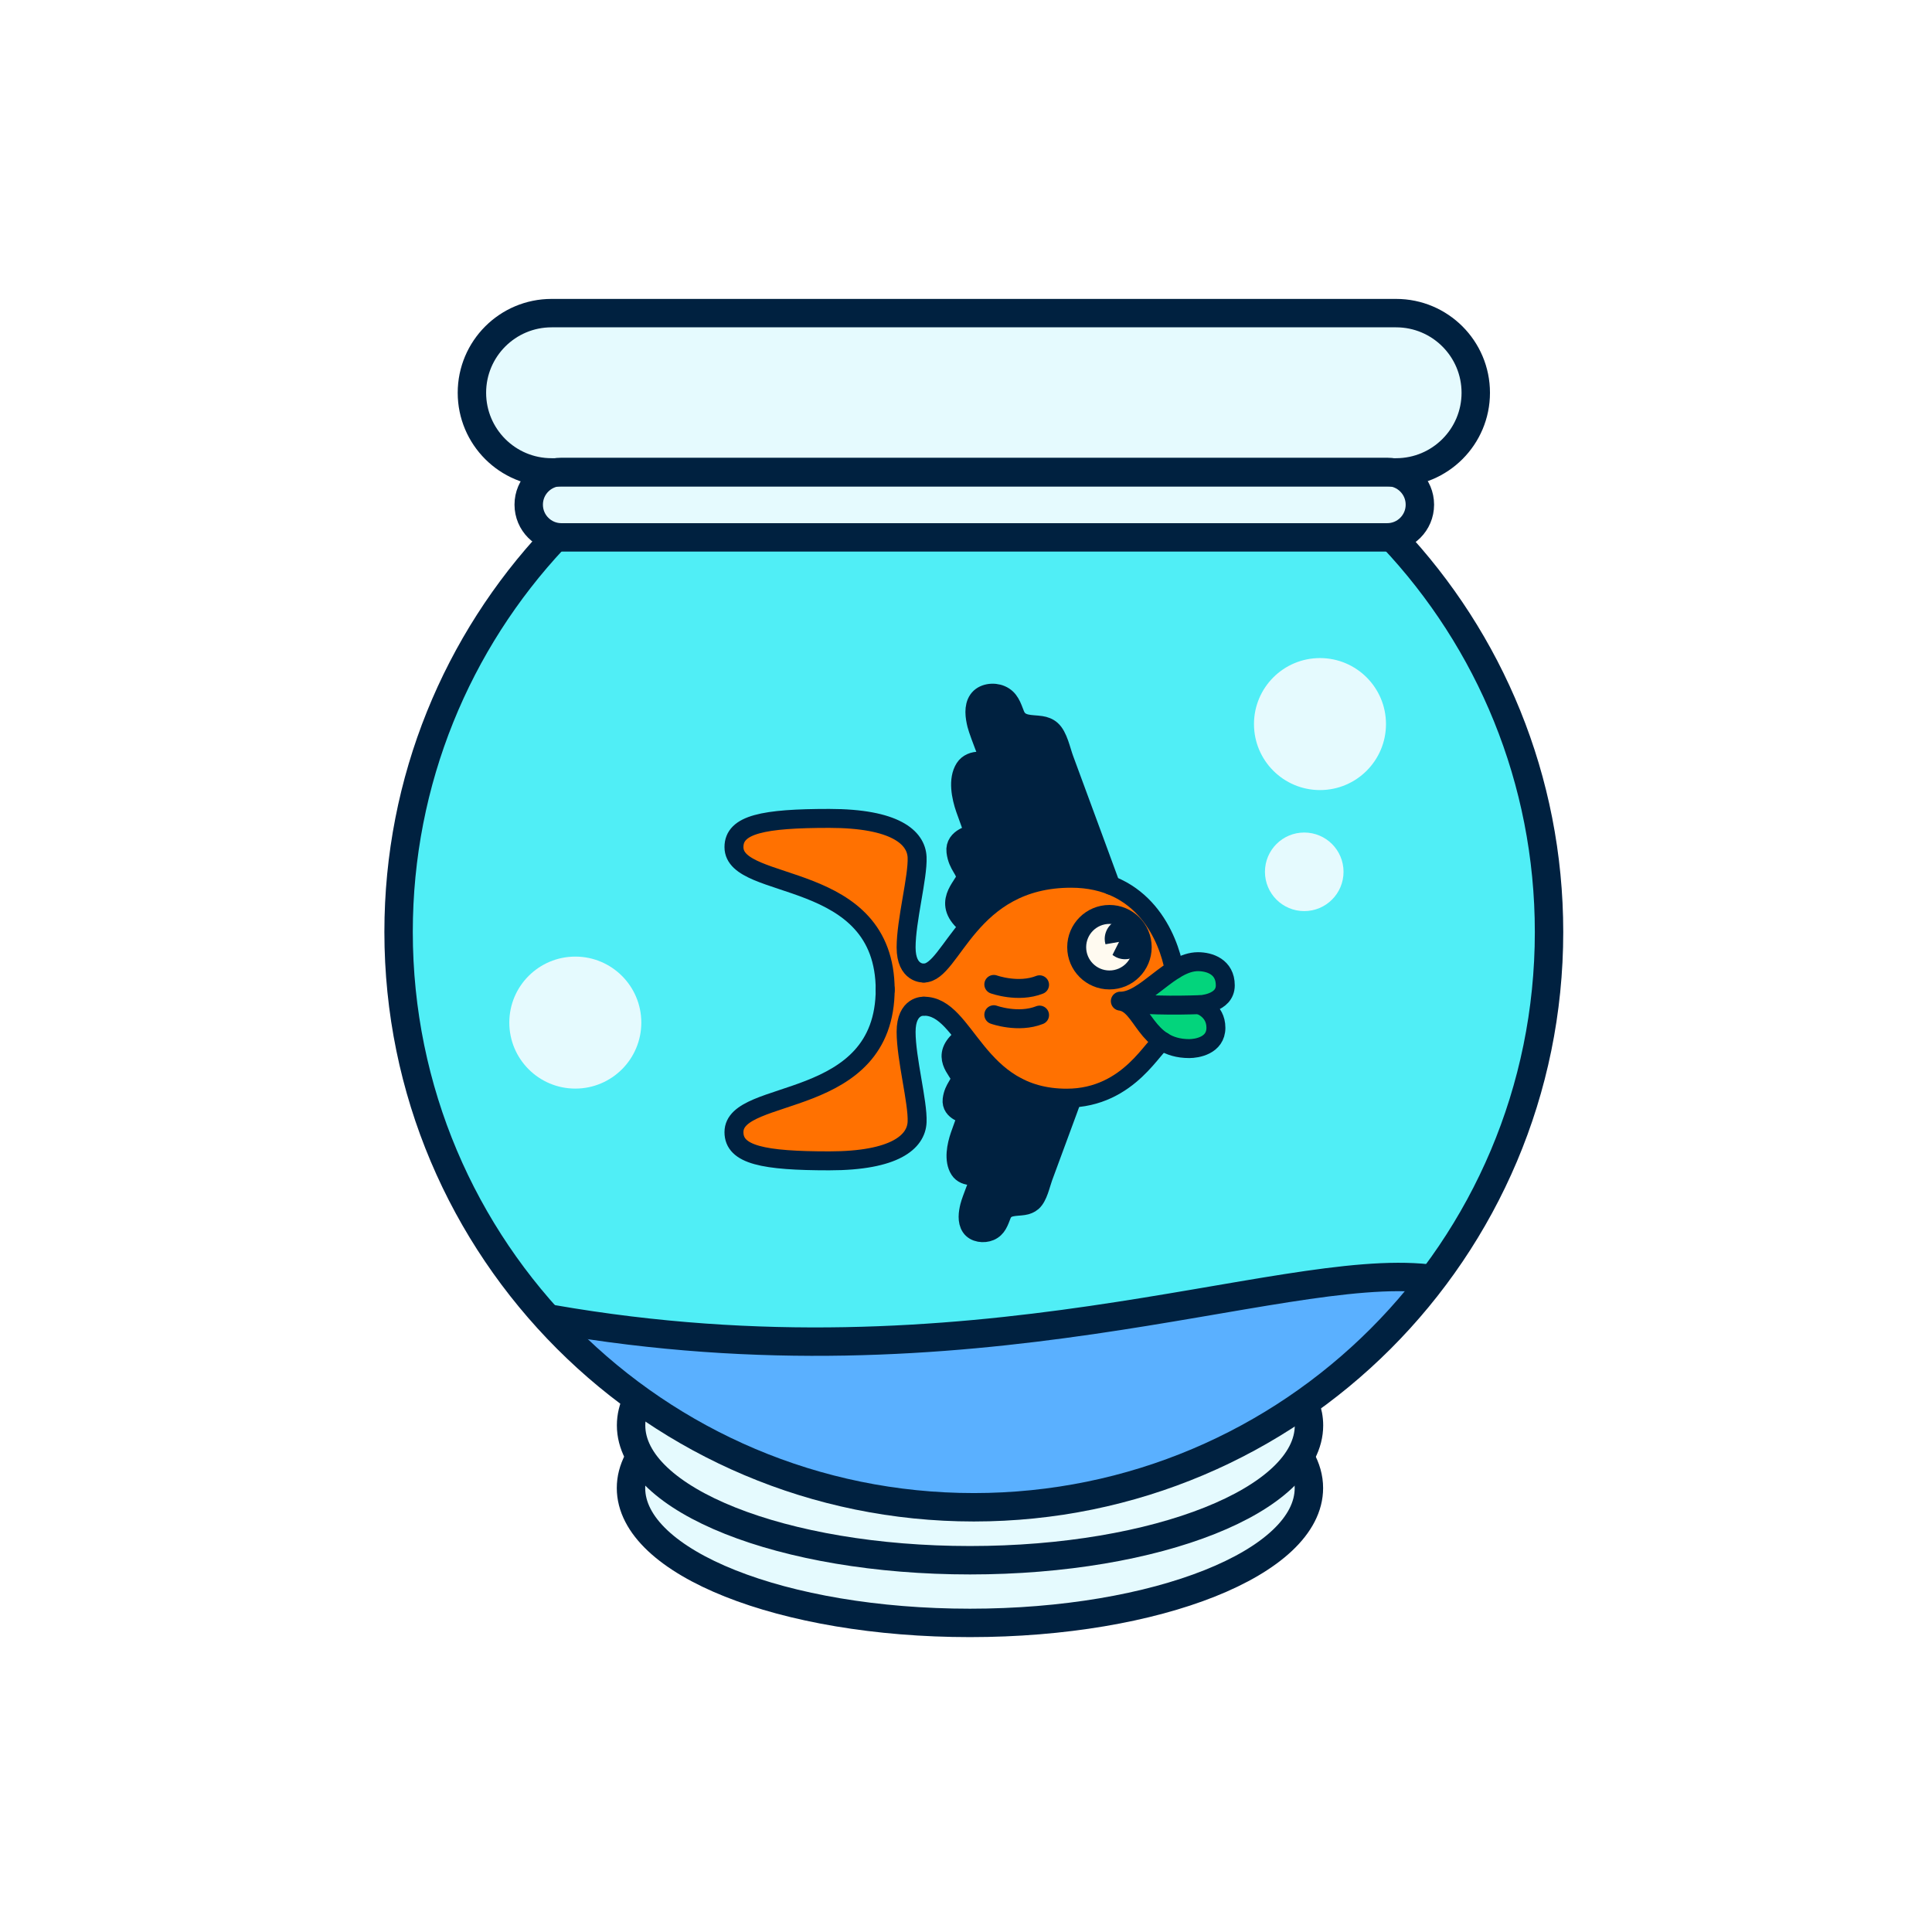
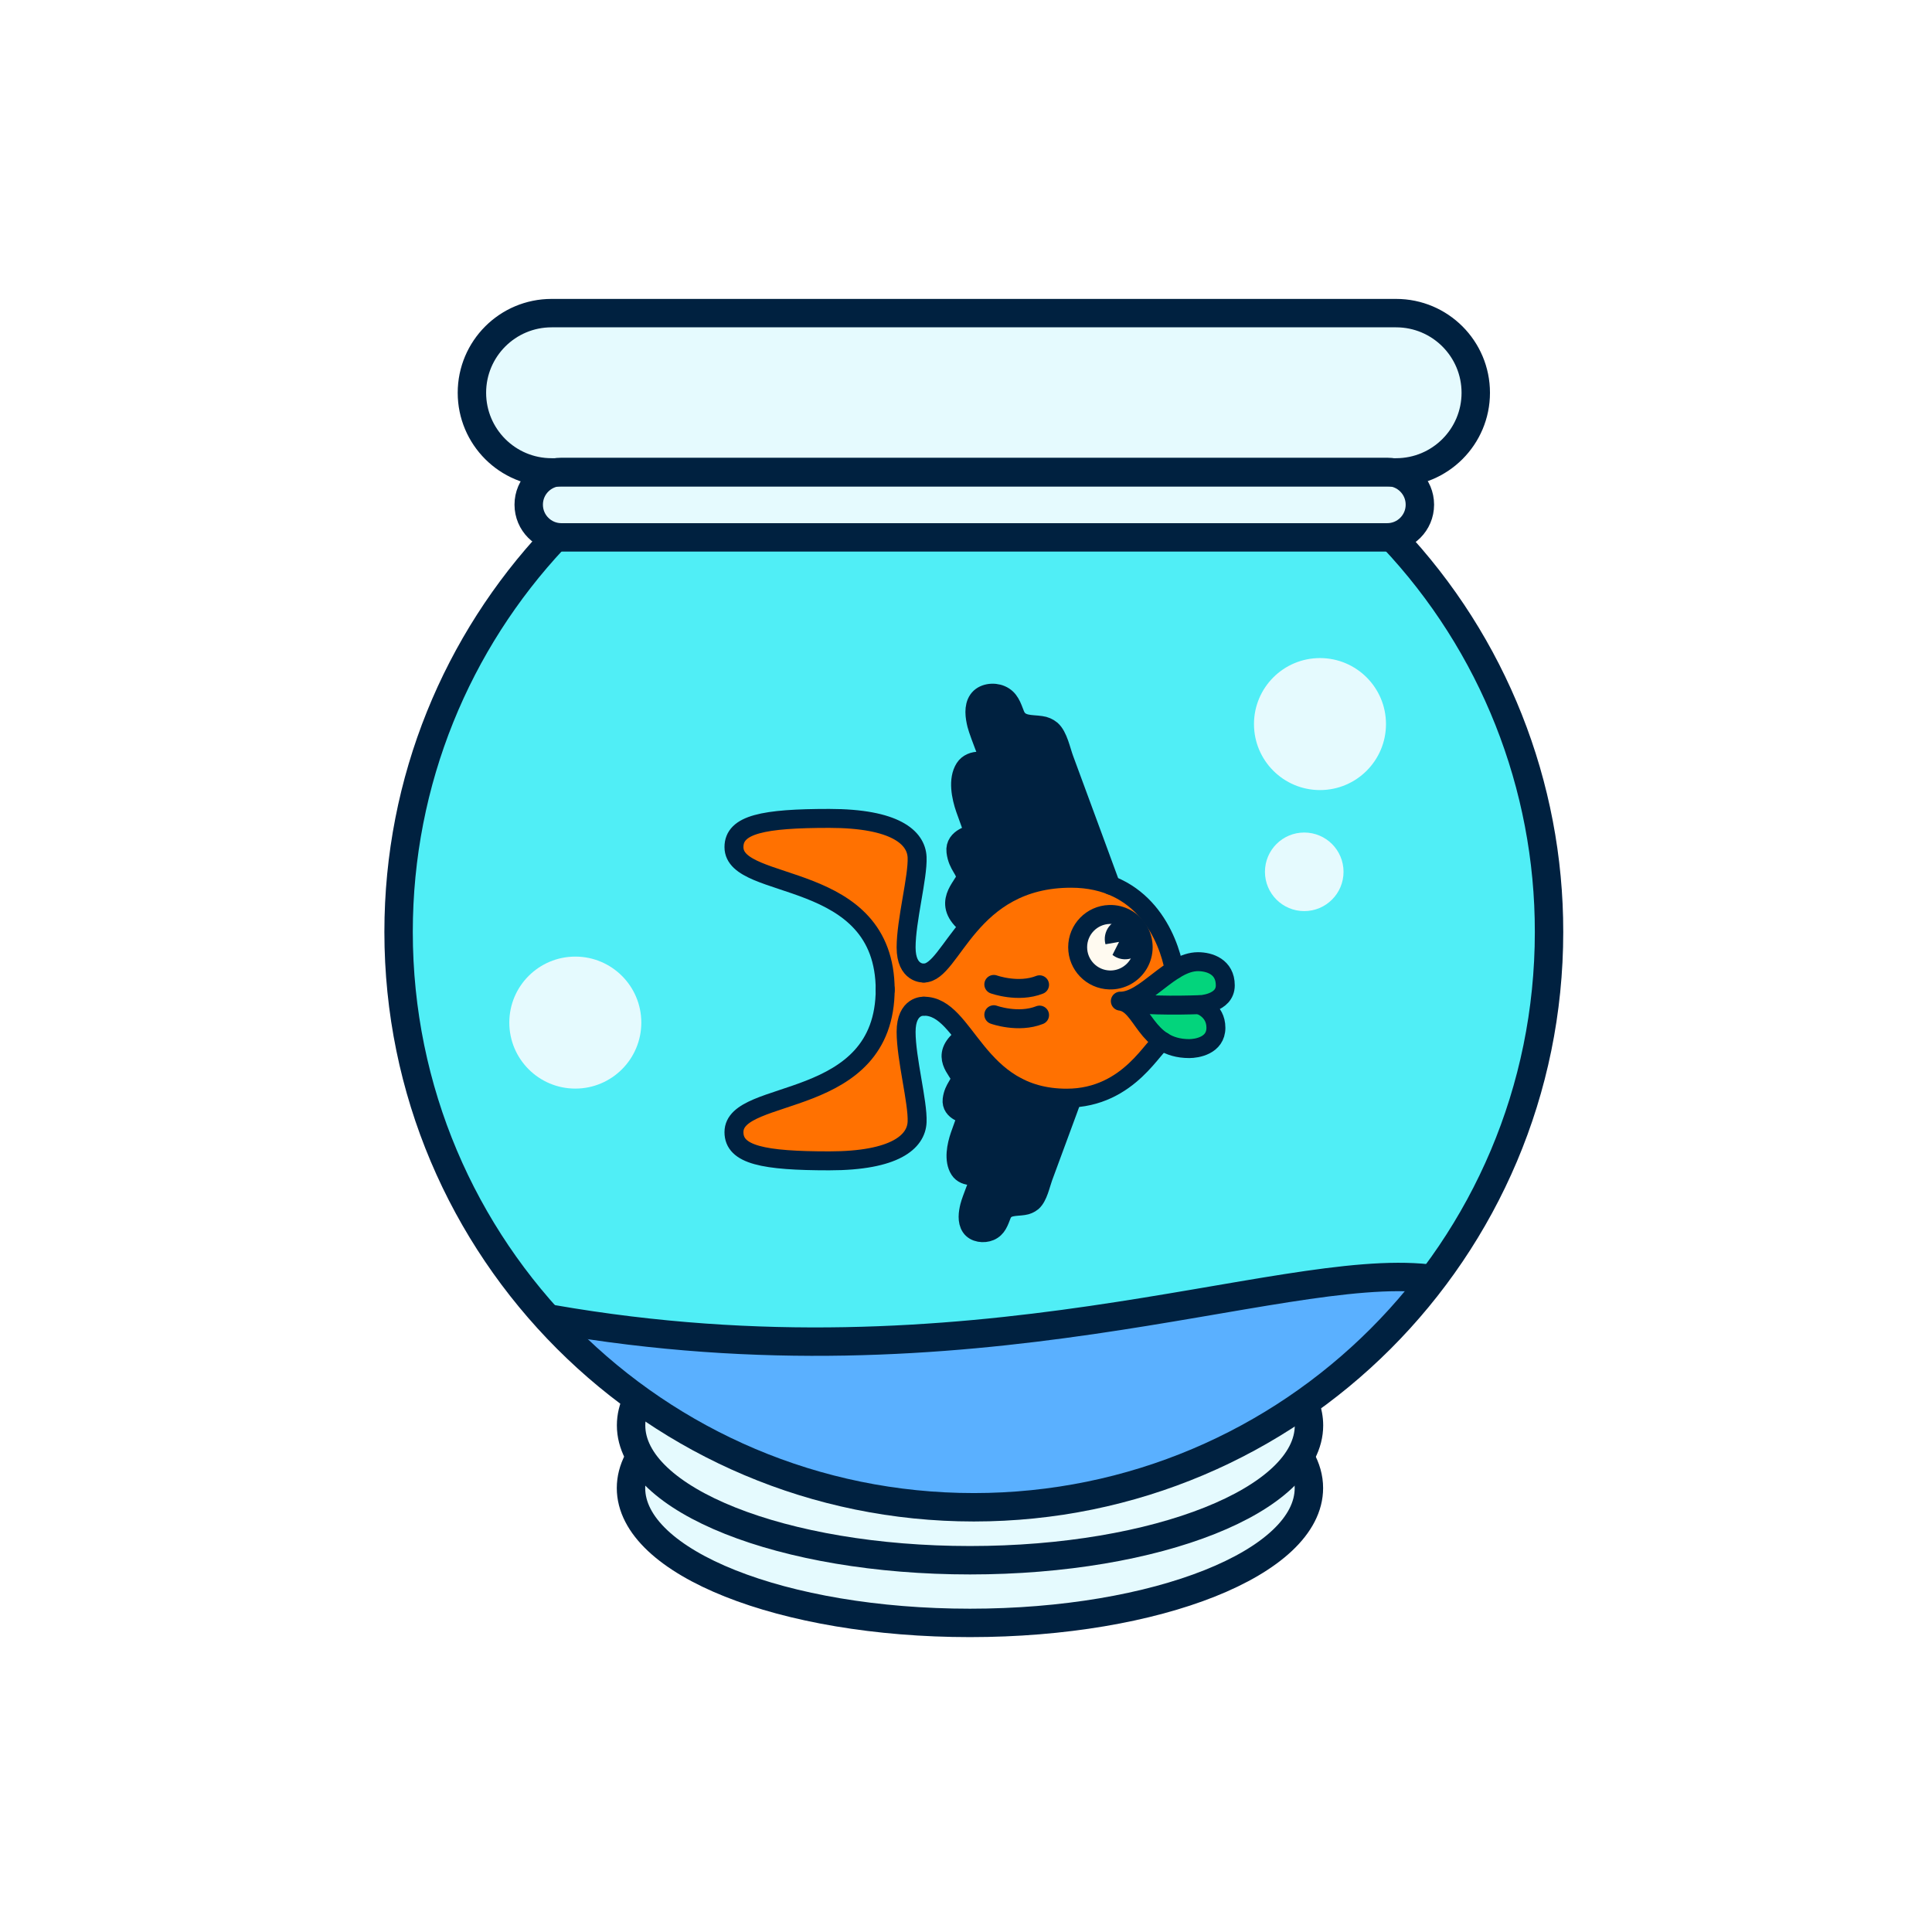
- <svg xmlns="http://www.w3.org/2000/svg" id="Layer_1" version="1.1" viewBox="0 0 68 68">
+ <svg xmlns="http://www.w3.org/2000/svg" id="Layer_1" viewBox="0 0 68 68">
  <defs>
-     <style>
-       .st0 {
-         fill: #5ab0ff;
-       }
- 
-       .st1 {
-         fill: #fffaf0;
-       }
- 
-       .st2 {
-         fill: #002140;
-       }
- 
-       .st3, .st4 {
-         fill: none;
-         stroke: #002140;
-         stroke-linecap: round;
-         stroke-linejoin: round;
-       }
- 
-       .st5 {
-         fill: #50eef6;
-       }
- 
-       .st6 {
-         fill: #e5fafe;
-       }
- 
-       .st7 {
-         fill: #03d47c;
-       }
- 
-       .st8 {
-         fill: #ff7101;
-       }
- 
-       .st4 {
-         stroke-width: .667px;
-       }
-     </style>
+     <style>.st0{fill:#5ab0ff}.st1{fill:#fffaf0}.st2{fill:#002140}.st3,.st4{fill:none;stroke:#002140;stroke-linecap:round;stroke-linejoin:round}.st5{fill:#50eef6}.st6{fill:#e5fafe}.st7{fill:#03d47c}.st8{fill:#ff7101}.st4{stroke-width:.667px}</style>
  </defs>
-   <path class="st5" d="M49.152,19.108h-28.976s-4.277,2.507-5.9,10.177c-1.623,7.667,4.35,16.96,5.31,17.843s7.89,6.34,15.04,5.973c7.153-.37,19.466-6.49,19.98-17.99.517-11.503-5.457-16-5.457-16,0,0,.003-.003.003-.003Z" />
-   <path class="st6" d="M46.459,27.808c1.283,0,2.323-1.04,2.323-2.323s-1.04-2.323-2.323-2.323-2.323,1.04-2.323,2.323,1.04,2.323,2.323,2.323Z" />
-   <path class="st6" d="M45.905,32.068c.764,0,1.383-.619,1.383-1.383s-.619-1.383-1.383-1.383-1.383.619-1.383,1.383.619,1.383,1.383,1.383Z" />
-   <path class="st6" d="M20.249,38.315c1.283,0,2.323-1.04,2.323-2.323s-1.04-2.323-2.323-2.323-2.323,1.04-2.323,2.323,1.04,2.323,2.323,2.323Z" />
-   <path class="st6" d="M18.319,11.268s-1.5.613-1.83,2.383c-.333,1.77,1.99,2.877,1.99,2.877l.663,2.213h30.01l.737-.773-.22-1.217s2.323-1.217,2.213-2.987c-.11-1.77-2.433-2.877-2.433-2.877l-31.13.38h0Z" />
-   <path class="st6" d="M22.459,49.708l.11,1.55-.22,1.437s-.443,4.313,10.727,4.533c11.17.22,12.94-3.98,12.94-3.98l.11-2.213v-1.66s-6.747,3.797-11.503,3.723c-4.757-.073-11.393-2.397-12.167-3.393,0,0,.003.003.003.003Z" />
-   <path class="st0" d="M19.659,46.758s8.037,6.71,15.41,6.49c7.373-.22,15.04-7.963,15.04-7.963,0,0,.663-.443-2.803-.147-3.467.293-13.05,2.137-16.736,2.063-3.687-.073-10.913-.443-10.913-.443h.003,0Z" />
-   <path class="st2" d="M34.349,32.355s1.773-1.483,2.987-1.457c1.213.023,1.7,0,1.7,0l-1.993-4.907-.487-.51-.9-.17-.39-.777s-.73-.05-.753.317c-.023.363.317,1.943.317,1.943,0,0-1.093.657-1.043,1.117.05.46.243,1.287.243,1.287,0,0-.487.73-.437.85s.29.753.29.753c0,0-.51.753-.363,1.07s.533.753.533.753l.29-.267.007-.003h-.001Z" />
-   <path class="st2" d="M34.299,36.921s.973,1.167,1.41,1.383c.437.217,1.967.34,1.967.34l-1.143,3.597-1.19.34-.487.777-.703-.34-.073-.947.243-.56-.487-.34-.073-.703.193-.923-.363-.753.12-1.043s0,.437,0-.097.583-.73.583-.73h.003Z" />
-   <path class="st3" d="M49.008,18.915c3.42,3.627,5.513,8.513,5.513,13.89,0,11.183-9.063,20.246-20.246,20.246s-20.246-9.067-20.246-20.25c0-5.35,2.073-10.213,5.463-13.833" />
-   <path class="st3" d="M45.939,49.461c.087.23.133.467.133.707,0,2.62-5.34,4.747-11.93,4.747s-11.93-2.123-11.93-4.747c0-.307.073-.603.21-.893" />
-   <path class="st3" d="M45.779,51.331c.19.337.29.687.29,1.043,0,2.62-5.34,4.747-11.93,4.747s-11.93-2.123-11.93-4.747c0-.327.083-.647.243-.957l.08-.113" />
-   <path class="st3" d="M49.139,11.021h-29.726c-1.548,0-2.803,1.255-2.803,2.803s1.255,2.803,2.803,2.803h29.726c1.548,0,2.803-1.255,2.803-2.803s-1.255-2.803-2.803-2.803Z" />
-   <path class="st3" d="M48.825,16.611h-29.066c-.635,0-1.15.515-1.15,1.15v.003c0,.635.515,1.15,1.15,1.15h29.066c.635,0,1.15-.515,1.15-1.15v-.003c0-.635-.515-1.15-1.15-1.15Z" />
-   <path class="st2" d="M34.035,39.221s-.51-.043-.503-.41.247-.79.257-.84-.337-.81-.26-1.023c.077-.213.373-.43.373-.43,0,0,.753.723.88.783l-.74,1.92h-.007Z" />
-   <path class="st2" d="M36.595,31.045l-1.413-3.413s-.167-.923-.867-.833-.477,1.423-.343,1.79c.133.367,1.18,3.037,1.18,3.037,0,0,.957-.567,1.447-.577l-.003-.003h-.001Z" />
-   <path class="st2" d="M34.502,29.968s-.423.163-.687.447c.03.047.377.51-.04.767,0,0-.333.523-.157.823.617-.59,1.297-.997,1.297-.997l-.417-1.04h.004Z" />
-   <path class="st2" d="M35.122,42.988l-.843-.943s-.313.673-.197.997c.12.323.44.387.723.35,0,0,.363-.16.317-.403h0Z" />
-   <path class="st8" d="M32.472,34.261s-.667-.133-.593-1.097c.09-.727.387-2.757.387-3.023s-.193-1.26-2.757-1.333c-2.563-.073-3.587.237-3.663.933-.073.697,1.277,1.127,1.69,1.247.413.12,3.397.74,3.633,3.587,0,0,.133,2.283-1.57,3.217,0,0-1.497.787-2.477,1.037-.593.103-1.26.593-1.29.903-.03.31.03.847,1.277,1.023,1.247.177,3.93.253,4.773-.473.49-.417.473-1.2.327-1.75-.147-.55-.43-2.24-.193-2.787.12-.327.607-.387.993-.223s1.587,1.733,1.587,1.733c0,0,1.083,1.437,2.92,1.41,1.84-.03,2.877-1.483,3.053-1.677.177-.193.49-.43.49-.43l.253-2.477s-.46-2.967-3.337-3.187c-2.877-.22-4.463,2.46-4.463,2.46,0,0-.503.933-1.037.903l-.003.003h0Z" />
-   <path class="st1" d="M37.765,32.811l-.04.223.243.633s0,.88,1.143.87c1.147-.01,1.423-1.18,1.333-1.547s-1.36-.977-1.36-.977l-1.32.8v-.003h0Z" />
-   <path class="st7" d="M39.622,35.258s.61-.29.733-.39,1.19-1.013,1.723-1.013,1.08.2,1.057.857c-.023.657-.88.643-.88.643,0,0,.623.267.51,1.033-.113.767-1.547.577-1.923.21-.377-.367-.813-.98-.933-1.09s-.143-.29-.29-.257c0,0,.003.007.003.007Z" />
-   <path class="st4" d="M39.436,35.238c.883,0,1.743-1.39,2.73-1.39.403,0,.96.177.96.833s-.91.683-.91.683c0,0,.58.177.58.81s-.683.733-.937.733c-1.567,0-1.617-1.567-2.427-1.67" />
-   <path class="st4" d="M42.215,35.361s-1.947.077-2.503-.1" />
-   <path class="st4" d="M32.516,35.415c1.513-.013,1.8,3.237,5.027,3.237,2.247,0,3.09-1.98,3.393-1.993" />
-   <path class="st4" d="M32.515,34.248s-.623.043-.623-.903.417-2.477.387-3.173c-.03-.697-.777-1.367-3.093-1.367s-3.353.21-3.353,1.01c0,1.587,5.323.74,5.323,5.04" />
-   <path class="st4" d="M32.515,35.415s-.623-.043-.623.903.417,2.477.387,3.173c-.03.697-.777,1.367-3.093,1.367s-3.353-.21-3.353-1.01c0-1.587,5.323-.74,5.323-5.04" />
-   <path class="st4" d="M41.329,34.131c-.207-1.13-1.07-3.22-3.63-3.22-3.627,0-4.183,3.337-5.183,3.337" />
-   <path class="st2" d="M39.595,32.335c-.393,0-.713.32-.713.713,0,.063.01.127.027.187l.477-.083-.23.457c.123.097.277.153.443.153.393,0,.713-.32.713-.713s-.32-.713-.713-.713h-.004Z" />
-   <path class="st2" d="M40.422,32.888c-.007-.04-.013-.08-.047-.107-.027-.02-.06-.023-.093-.023-.063,0-.127-.003-.19-.007-.017,0-.033,0-.047.007-.03.017-.033.057-.023.09.02.07.077.127.14.167s.137.06.203.087c.01.003.023.01.03.017.027.02.027.063.04.09.053-.057-.007-.247-.017-.317l.003-.003h0Z" />
-   <path class="st4" d="M34.979,35.715s.86.31,1.61.013" />
-   <path class="st4" d="M34.979,34.648s.86.31,1.61.013" />
-   <path class="st4" d="M39.092,31.158c-.203-.557-.41-1.11-.613-1.667l-1.023-2.773c-.113-.303-.21-.813-.453-1.027-.1-.09-.23-.137-.363-.157-.34-.053-.757.017-.913-.387-.11-.28-.19-.56-.493-.69-.26-.113-.637-.07-.807.177s-.117.6-.05.873c.147.607,2.2,5.497,2.2,5.497" />
-   <path class="st4" d="M34.966,27.078c-.187-.367-.79-.383-1.01-.043-.257.4-.127,1.017.017,1.433.217.627,1.03,2.793,1.167,3.157" />
-   <path class="st4" d="M34.249,29.361s-.663.11-.603.613c.06.507.367.653.333.933-.033.28-.907.89.113,1.67" />
-   <path class="st4" d="M37.738,38.661l-.163.447-.86,2.33c-.093.257-.177.683-.38.863-.083.073-.193.117-.307.133-.287.047-.637-.013-.77.323-.093.237-.16.47-.413.58-.217.093-.537.06-.677-.15-.14-.21-.097-.503-.04-.733.1-.41,1.23-3.137,1.673-4.197" />
-   <path class="st4" d="M34.619,41.134c-.157.31-.663.323-.847.037-.217-.337-.107-.853.013-1.203.163-.48.75-2.033.937-2.537" />
-   <path class="st4" d="M34.019,39.218s-.557-.093-.507-.517c.053-.423.31-.55.28-.783-.03-.233-.76-.747.097-1.403" />
-   <path class="st4" d="M39.049,34.491c.637,0,1.153-.516,1.153-1.153s-.516-1.153-1.153-1.153-1.153.516-1.153,1.153.516,1.153,1.153,1.153Z" />
-   <path class="st3" d="M19.419,46.424c14.837,2.59,25.526-2.01,30.84-1.427" />
+   <path d="M49.152 19.108H20.176s-4.277 2.507-5.9 10.177c-1.623 7.667 4.35 16.96 5.31 17.843s7.89 6.34 15.04 5.973c7.153-.37 19.466-6.49 19.98-17.99.517-11.503-5.457-16-5.457-16z" class="st5" />
+   <path d="M46.459 27.808a2.323 2.323 0 1 0 0-4.646 2.323 2.323 0 0 0 0 4.646m-.554 4.26a1.383 1.383 0 1 0 0-2.766 1.383 1.383 0 0 0 0 2.766m-25.656 6.247a2.323 2.323 0 1 0 0-4.646 2.323 2.323 0 0 0 0 4.646m-1.93-27.047s-1.5.613-1.83 2.383c-.333 1.77 1.99 2.877 1.99 2.877l.663 2.213h30.01l.737-.773-.22-1.217s2.323-1.217 2.213-2.987-2.433-2.877-2.433-2.877zm4.14 38.44.11 1.55-.22 1.437s-.443 4.313 10.727 4.533 12.94-3.98 12.94-3.98l.11-2.213v-1.66s-6.747 3.797-11.503 3.723c-4.757-.073-11.393-2.397-12.167-3.393z" class="st6" />
+   <path d="M19.659 46.758s8.037 6.71 15.41 6.49 15.04-7.963 15.04-7.963.663-.443-2.803-.147c-3.467.293-13.05 2.137-16.736 2.063s-10.913-.443-10.913-.443h.003Z" class="st0" />
+   <path d="M34.349 32.355s1.773-1.483 2.987-1.457c1.213.023 1.7 0 1.7 0l-1.993-4.907-.487-.51-.9-.17-.39-.777s-.73-.05-.753.317c-.023.363.317 1.943.317 1.943s-1.093.657-1.043 1.117.243 1.287.243 1.287-.487.73-.437.85.29.753.29.753-.51.753-.363 1.07.533.753.533.753l.29-.267.007-.003h-.001Zm-.05 4.566s.973 1.167 1.41 1.383c.437.217 1.967.34 1.967.34l-1.143 3.597-1.19.34-.487.777-.703-.34-.073-.947.243-.56-.487-.34-.073-.703.193-.923-.363-.753.12-1.043v-.097c0-.534.583-.73.583-.73z" class="st2" />
+   <path d="M49.008 18.915a20.18 20.18 0 0 1 5.513 13.89c0 11.183-9.063 20.246-20.246 20.246s-20.246-9.067-20.246-20.25c0-5.35 2.073-10.213 5.463-13.833" class="st3" />
+   <path d="M45.939 49.461q.132.346.133.707c0 2.62-5.34 4.747-11.93 4.747s-11.93-2.123-11.93-4.747c0-.307.073-.603.21-.893" class="st3" />
+   <path d="M45.779 51.331c.19.337.29.687.29 1.043 0 2.62-5.34 4.747-11.93 4.747s-11.93-2.123-11.93-4.747q.002-.491.243-.957l.08-.113m26.607-40.283H19.413a2.803 2.803 0 0 0 0 5.606h29.726a2.803 2.803 0 0 0 0-5.606" class="st3" />
+   <path d="M48.825 16.611H19.759a1.15 1.15 0 0 0-1.15 1.15v.003c0 .635.515 1.15 1.15 1.15h29.066a1.15 1.15 0 0 0 1.15-1.15v-.003a1.15 1.15 0 0 0-1.15-1.15" class="st3" />
+   <path d="M34.035 39.221s-.51-.043-.503-.41.247-.79.257-.84-.337-.81-.26-1.023.373-.43.373-.43.753.723.88.783l-.74 1.92zm2.56-8.176-1.413-3.413s-.167-.923-.867-.833-.477 1.423-.343 1.79 1.18 3.037 1.18 3.037.957-.567 1.447-.577l-.003-.003z" class="st2" />
+   <path d="M34.502 29.968s-.423.163-.687.447c.03.047.377.51-.04.767 0 0-.333.523-.157.823.617-.59 1.297-.997 1.297-.997l-.417-1.04zm.62 13.02-.843-.943s-.313.673-.197.997c.12.323.44.387.723.35 0 0 .363-.16.317-.403Z" class="st2" />
+   <path d="M32.472 34.261s-.667-.133-.593-1.097c.09-.727.387-2.757.387-3.023s-.193-1.26-2.757-1.333-3.587.237-3.663.933c-.073.697 1.277 1.127 1.69 1.247s3.397.74 3.633 3.587c0 0 .133 2.283-1.57 3.217 0 0-1.497.787-2.477 1.037-.593.103-1.26.593-1.29.903s.03.847 1.277 1.023c1.247.177 3.93.253 4.773-.473.49-.417.473-1.2.327-1.75-.147-.55-.43-2.24-.193-2.787.12-.327.607-.387.993-.223s1.587 1.733 1.587 1.733 1.083 1.437 2.92 1.41c1.84-.03 2.877-1.483 3.053-1.677s.49-.43.49-.43l.253-2.477s-.46-2.967-3.337-3.187-4.463 2.46-4.463 2.46-.503.933-1.037.903l-.003.003Z" class="st8" />
+   <path d="m37.765 32.811-.04.223.243.633s0 .88 1.143.87c1.147-.01 1.423-1.18 1.333-1.547s-1.36-.977-1.36-.977l-1.32.8z" class="st1" />
+   <path d="M39.622 35.258s.61-.29.733-.39 1.19-1.013 1.723-1.013 1.08.2 1.057.857-.88.643-.88.643.623.267.51 1.033c-.113.767-1.547.577-1.923.21s-.813-.98-.933-1.09-.143-.29-.29-.257z" class="st7" />
+   <path d="M39.436 35.238c.883 0 1.743-1.39 2.73-1.39.403 0 .96.177.96.833s-.91.683-.91.683.58.177.58.81-.683.733-.937.733c-1.567 0-1.617-1.567-2.427-1.67" class="st4" />
+   <path d="M42.215 35.361s-1.947.077-2.503-.1m-7.196.154c1.513-.013 1.8 3.237 5.027 3.237 2.247 0 3.09-1.98 3.393-1.993m-8.421-2.411s-.623.043-.623-.903.417-2.477.387-3.173-.777-1.367-3.093-1.367-3.353.21-3.353 1.01c0 1.587 5.323.74 5.323 5.04" class="st4" />
+   <path d="M32.515 35.415s-.623-.043-.623.903.417 2.477.387 3.173-.777 1.367-3.093 1.367-3.353-.21-3.353-1.01c0-1.587 5.323-.74 5.323-5.04m10.173-.677c-.207-1.13-1.07-3.22-3.63-3.22-3.627 0-4.183 3.337-5.183 3.337" class="st4" />
+   <path d="M39.595 32.335a.714.714 0 0 0-.686.9l.477-.083-.23.457a.714.714 0 1 0 .443-1.273z" class="st2" />
+   <path d="M40.422 32.888c-.007-.04-.013-.08-.047-.107-.027-.02-.06-.023-.093-.023q-.095 0-.19-.007-.026-.002-.047.007c-.03.017-.033.057-.023.09.02.07.077.127.14.167s.137.06.203.087a.1.1 0 0 1 .03.017c.027.02.027.063.04.09.053-.057-.007-.247-.017-.317l.003-.003Z" class="st2" />
+   <path d="M34.979 35.715s.86.31 1.61.013m-1.61-1.08s.86.31 1.61.013m2.503-3.503-.613-1.667-1.023-2.773c-.113-.303-.21-.813-.453-1.027a.7.7 0 0 0-.363-.157c-.34-.053-.757.017-.913-.387-.11-.28-.19-.56-.493-.69-.26-.113-.637-.07-.807.177s-.117.6-.05.873c.147.607 2.2 5.497 2.2 5.497" class="st4" />
+   <path d="M34.966 27.078c-.187-.367-.79-.383-1.01-.043-.257.4-.127 1.017.017 1.433.217.627 1.03 2.793 1.167 3.157m-.891-2.264s-.663.11-.603.613c.06.507.367.653.333.933s-.907.89.113 1.67m3.646 6.084-.163.447-.86 2.33c-.093.257-.177.683-.38.863a.6.6 0 0 1-.307.133c-.287.047-.637-.013-.77.323-.093.237-.16.47-.413.58-.217.093-.537.06-.677-.15s-.097-.503-.04-.733c.1-.41 1.23-3.137 1.673-4.197" class="st4" />
+   <path d="M34.619 41.134c-.157.31-.663.323-.847.037-.217-.337-.107-.853.013-1.203.163-.48.75-2.033.937-2.537m-.703 1.787s-.557-.093-.507-.517c.053-.423.31-.55.28-.783s-.76-.747.097-1.403m5.16-2.024a1.153 1.153 0 1 0 0-2.305 1.153 1.153 0 0 0 0 2.305" class="st4" />
+   <path d="M19.419 46.424c14.837 2.59 25.526-2.01 30.84-1.427" class="st3" />
</svg>
